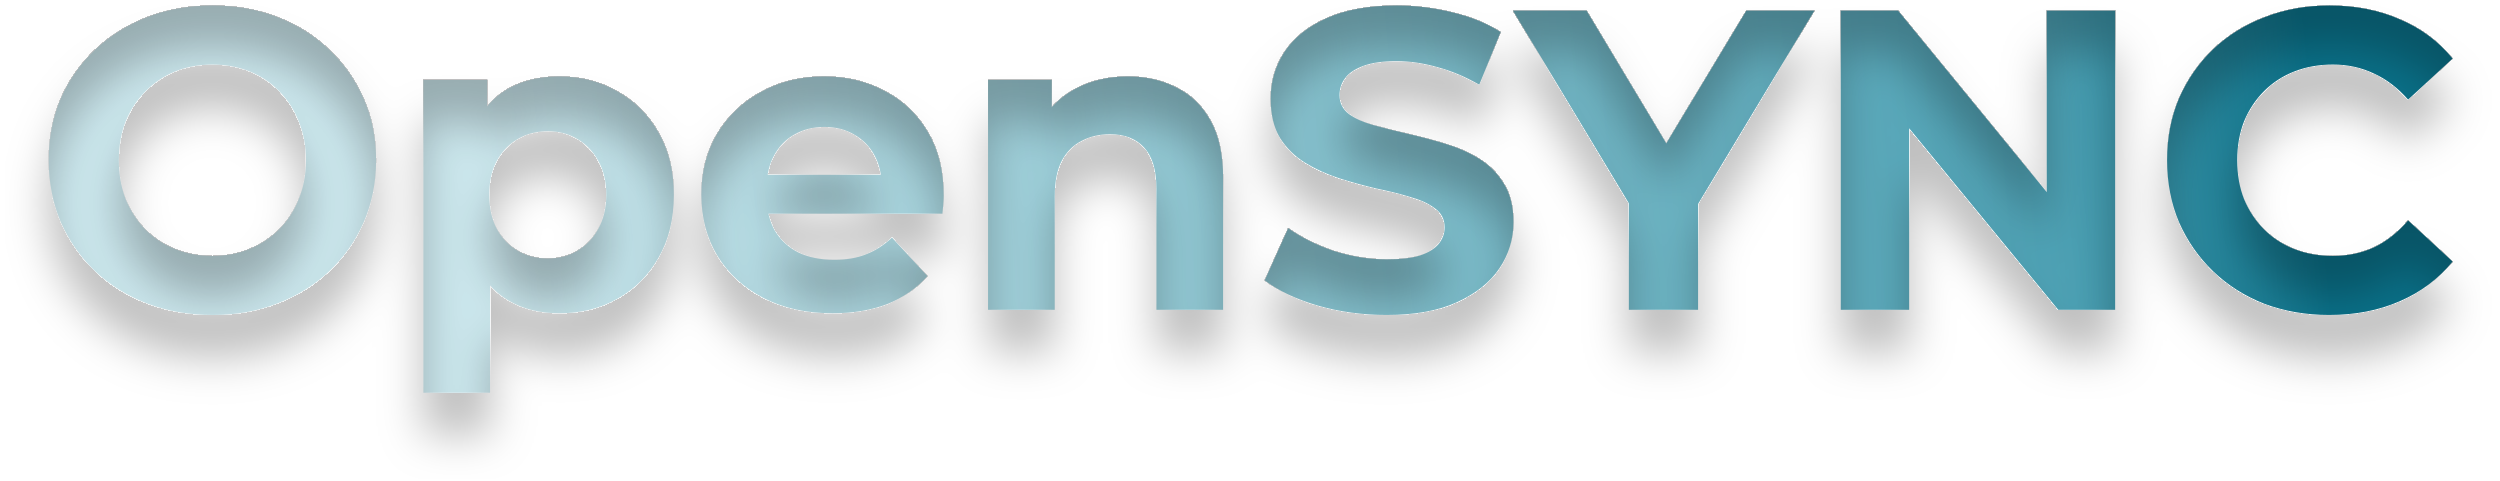
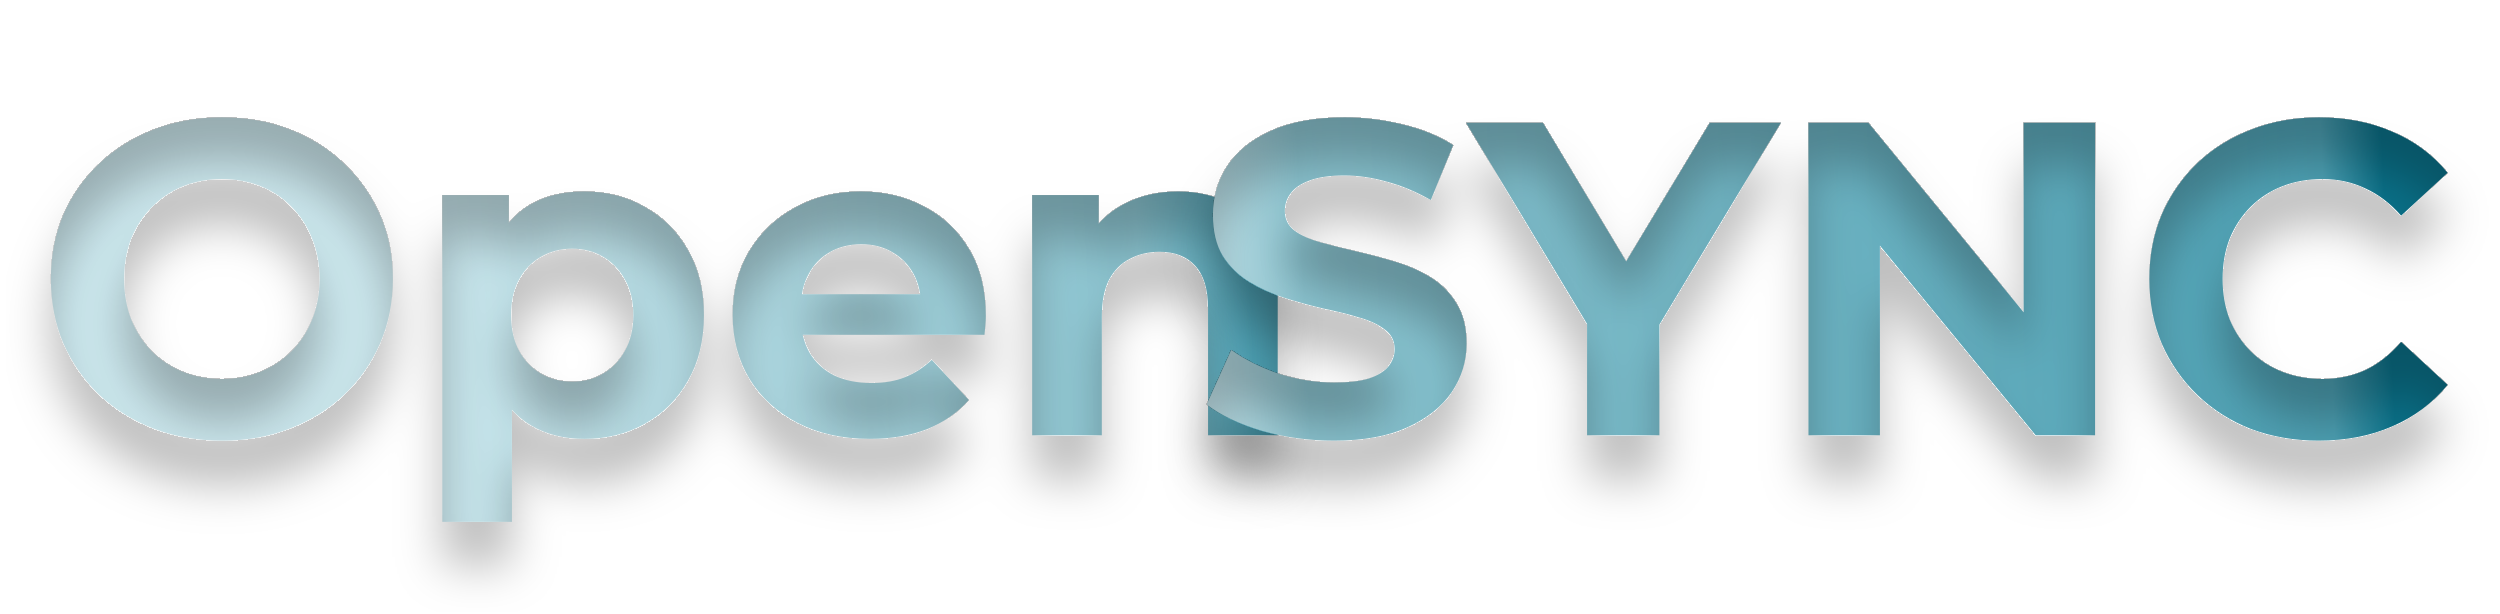
- <svg xmlns="http://www.w3.org/2000/svg" width="234" height="45" viewBox="0 0 234 45" fill="none">
-   <g filter="url(#filter0_di_821_2932)">
-     <path d="M19.92 29.48C17.707 29.48 15.653 29.12 13.76 28.4C11.893 27.68 10.267 26.667 8.88 25.36C7.52 24.053 6.453 22.52 5.68 20.76C4.933 19 4.56 17.08 4.56 15C4.56 12.92 4.933 11 5.68 9.24C6.453 7.48 7.533 5.947 8.92 4.64C10.307 3.333 11.933 2.32 13.8 1.6C15.667 0.88 17.693 0.52 19.88 0.52C22.093 0.52 24.12 0.88 25.96 1.6C27.827 2.32 29.44 3.333 30.8 4.64C32.187 5.947 33.267 7.48 34.04 9.24C34.813 10.973 35.2 12.893 35.2 15C35.2 17.08 34.813 19.013 34.04 20.8C33.267 22.56 32.187 24.093 30.8 25.4C29.44 26.68 27.827 27.68 25.96 28.4C24.12 29.12 22.107 29.48 19.92 29.48ZM19.88 23.96C21.133 23.96 22.28 23.747 23.32 23.32C24.387 22.893 25.32 22.28 26.12 21.48C26.92 20.68 27.533 19.733 27.96 18.64C28.413 17.547 28.64 16.333 28.64 15C28.64 13.667 28.413 12.453 27.96 11.36C27.533 10.267 26.92 9.32 26.12 8.52C25.347 7.72 24.427 7.107 23.36 6.68C22.293 6.253 21.133 6.04 19.88 6.04C18.627 6.04 17.467 6.253 16.4 6.68C15.36 7.107 14.44 7.72 13.64 8.52C12.84 9.32 12.213 10.267 11.76 11.36C11.333 12.453 11.12 13.667 11.12 15C11.12 16.307 11.333 17.52 11.76 18.64C12.213 19.733 12.827 20.68 13.6 21.48C14.4 22.28 15.333 22.893 16.4 23.32C17.467 23.747 18.627 23.96 19.88 23.96ZM52.35 29.32C50.537 29.32 48.95 28.92 47.59 28.12C46.23 27.32 45.163 26.107 44.39 24.48C43.643 22.827 43.27 20.747 43.27 18.24C43.27 15.707 43.63 13.627 44.35 12C45.07 10.373 46.11 9.16 47.47 8.36C48.83 7.56 50.457 7.16 52.35 7.16C54.377 7.16 56.19 7.627 57.79 8.56C59.417 9.467 60.697 10.747 61.63 12.4C62.59 14.053 63.07 16 63.07 18.24C63.07 20.507 62.59 22.467 61.63 24.12C60.697 25.773 59.417 27.053 57.79 27.96C56.19 28.867 54.377 29.32 52.35 29.32ZM39.63 36.76V7.48H45.59V11.88L45.47 18.28L45.87 24.64V36.76H39.63ZM51.27 24.2C52.31 24.2 53.23 23.96 54.03 23.48C54.857 23 55.51 22.32 55.99 21.44C56.497 20.533 56.75 19.467 56.75 18.24C56.75 16.987 56.497 15.92 55.99 15.04C55.51 14.16 54.857 13.48 54.03 13C53.23 12.52 52.31 12.28 51.27 12.28C50.23 12.28 49.297 12.52 48.47 13C47.643 13.48 46.99 14.16 46.51 15.04C46.03 15.92 45.79 16.987 45.79 18.24C45.79 19.467 46.03 20.533 46.51 21.44C46.99 22.32 47.643 23 48.47 23.48C49.297 23.96 50.23 24.2 51.27 24.2ZM77.927 29.32C75.474 29.32 73.314 28.84 71.447 27.88C69.607 26.92 68.18 25.613 67.167 23.96C66.154 22.28 65.647 20.373 65.647 18.24C65.647 16.08 66.141 14.173 67.127 12.52C68.141 10.84 69.514 9.533 71.247 8.6C72.981 7.64 74.941 7.16 77.127 7.16C79.234 7.16 81.127 7.613 82.807 8.52C84.514 9.4 85.861 10.68 86.847 12.36C87.834 14.013 88.327 16 88.327 18.32C88.327 18.56 88.314 18.84 88.287 19.16C88.26 19.453 88.234 19.733 88.207 20H70.727V16.36H84.927L82.527 17.44C82.527 16.32 82.3 15.347 81.847 14.52C81.394 13.693 80.767 13.053 79.967 12.6C79.167 12.12 78.234 11.88 77.167 11.88C76.1 11.88 75.154 12.12 74.327 12.6C73.527 13.053 72.9 13.707 72.447 14.56C71.994 15.387 71.767 16.373 71.767 17.52V18.48C71.767 19.653 72.02 20.693 72.527 21.6C73.061 22.48 73.794 23.16 74.727 23.64C75.687 24.093 76.807 24.32 78.087 24.32C79.234 24.32 80.234 24.147 81.087 23.8C81.967 23.453 82.767 22.933 83.487 22.24L86.807 25.84C85.82 26.96 84.581 27.827 83.087 28.44C81.594 29.027 79.874 29.32 77.927 29.32ZM105.562 7.16C107.268 7.16 108.788 7.507 110.122 8.2C111.482 8.867 112.548 9.907 113.322 11.32C114.095 12.707 114.482 14.493 114.482 16.68V29H108.242V17.64C108.242 15.907 107.855 14.627 107.082 13.8C106.335 12.973 105.268 12.56 103.882 12.56C102.895 12.56 102.002 12.773 101.202 13.2C100.428 13.6 99.815 14.227 99.362 15.08C98.935 15.933 98.722 17.027 98.722 18.36V29H92.482V7.48H98.442V13.44L97.322 11.64C98.095 10.2 99.202 9.093 100.642 8.32C102.082 7.547 103.722 7.16 105.562 7.16ZM129.778 29.48C127.538 29.48 125.391 29.187 123.338 28.6C121.284 27.987 119.631 27.2 118.378 26.24L120.578 21.36C121.778 22.213 123.191 22.92 124.818 23.48C126.471 24.013 128.138 24.28 129.818 24.28C131.098 24.28 132.124 24.16 132.898 23.92C133.698 23.653 134.284 23.293 134.658 22.84C135.031 22.387 135.218 21.867 135.218 21.28C135.218 20.533 134.924 19.947 134.338 19.52C133.751 19.067 132.978 18.707 132.018 18.44C131.058 18.147 129.991 17.88 128.818 17.64C127.671 17.373 126.511 17.053 125.338 16.68C124.191 16.307 123.138 15.827 122.178 15.24C121.218 14.653 120.431 13.88 119.818 12.92C119.231 11.96 118.938 10.733 118.938 9.24C118.938 7.64 119.364 6.187 120.218 4.88C121.098 3.547 122.404 2.493 124.138 1.72C125.898 0.92 128.098 0.52 130.738 0.52C132.498 0.52 134.231 0.733 135.938 1.16C137.644 1.56 139.151 2.173 140.458 3L138.458 7.92C137.151 7.173 135.844 6.627 134.538 6.28C133.231 5.907 131.951 5.72 130.698 5.72C129.444 5.72 128.418 5.867 127.618 6.16C126.818 6.453 126.244 6.84 125.898 7.32C125.551 7.773 125.378 8.307 125.378 8.92C125.378 9.64 125.671 10.227 126.258 10.68C126.844 11.107 127.618 11.453 128.578 11.72C129.538 11.987 130.591 12.253 131.738 12.52C132.911 12.787 134.071 13.093 135.218 13.44C136.391 13.787 137.458 14.253 138.418 14.84C139.378 15.427 140.151 16.2 140.738 17.16C141.351 18.12 141.658 19.333 141.658 20.8C141.658 22.373 141.218 23.813 140.338 25.12C139.458 26.427 138.138 27.48 136.378 28.28C134.644 29.08 132.444 29.48 129.778 29.48ZM152.46 29V17.56L153.94 21.48L141.62 1H148.5L157.94 16.72H153.98L163.46 1H169.82L157.5 21.48L158.94 17.56V29H152.46ZM172.297 29V1H177.657L194.177 21.16H191.577V1H197.977V29H192.657L176.097 8.84H178.697V29H172.297ZM218.001 29.48C215.841 29.48 213.828 29.133 211.961 28.44C210.121 27.72 208.521 26.707 207.161 25.4C205.801 24.093 204.735 22.56 203.961 20.8C203.215 19.04 202.841 17.107 202.841 15C202.841 12.893 203.215 10.96 203.961 9.2C204.735 7.44 205.801 5.907 207.161 4.6C208.548 3.293 210.161 2.293 212.001 1.6C213.841 0.88 215.855 0.52 218.041 0.52C220.468 0.52 222.655 0.947 224.601 1.8C226.575 2.627 228.228 3.853 229.561 5.48L225.401 9.32C224.441 8.227 223.375 7.413 222.201 6.88C221.028 6.32 219.748 6.04 218.361 6.04C217.055 6.04 215.855 6.253 214.761 6.68C213.668 7.107 212.721 7.72 211.921 8.52C211.121 9.32 210.495 10.267 210.041 11.36C209.615 12.453 209.401 13.667 209.401 15C209.401 16.333 209.615 17.547 210.041 18.64C210.495 19.733 211.121 20.68 211.921 21.48C212.721 22.28 213.668 22.893 214.761 23.32C215.855 23.747 217.055 23.96 218.361 23.96C219.748 23.96 221.028 23.693 222.201 23.16C223.375 22.6 224.441 21.76 225.401 20.64L229.561 24.48C228.228 26.107 226.575 27.347 224.601 28.2C222.655 29.053 220.455 29.48 218.001 29.48Z" fill="url(#paint0_linear_821_2932)" />
+ <svg xmlns="http://www.w3.org/2000/svg" width="224" height="55" viewBox="0 0 224 55" fill="none">
+   <g filter="url(#filter0_di_821_2931)">
+     <path d="M19.92 39.48C17.707 39.48 15.653 39.12 13.76 38.4C11.893 37.68 10.267 36.667 8.88 35.36C7.52 34.053 6.453 32.52 5.68 30.76C4.933 29 4.56 27.08 4.56 25C4.56 22.92 4.933 21 5.68 19.24C6.453 17.48 7.533 15.947 8.92 14.64C10.307 13.333 11.933 12.32 13.8 11.6C15.667 10.88 17.693 10.52 19.88 10.52C22.093 10.52 24.12 10.88 25.96 11.6C27.827 12.32 29.44 13.333 30.8 14.64C32.187 15.947 33.267 17.48 34.04 19.24C34.813 20.973 35.2 22.893 35.2 25C35.2 27.08 34.813 29.013 34.04 30.8C33.267 32.56 32.187 34.093 30.8 35.4C29.44 36.68 27.827 37.68 25.96 38.4C24.12 39.12 22.107 39.48 19.92 39.48ZM19.88 33.96C21.133 33.96 22.28 33.747 23.32 33.32C24.387 32.893 25.32 32.28 26.12 31.48C26.92 30.68 27.533 29.733 27.96 28.64C28.413 27.547 28.64 26.333 28.64 25C28.64 23.667 28.413 22.453 27.96 21.36C27.533 20.267 26.92 19.32 26.12 18.52C25.347 17.72 24.427 17.107 23.36 16.68C22.293 16.253 21.133 16.04 19.88 16.04C18.627 16.04 17.467 16.253 16.4 16.68C15.36 17.107 14.44 17.72 13.64 18.52C12.84 19.32 12.213 20.267 11.76 21.36C11.333 22.453 11.12 23.667 11.12 25C11.12 26.307 11.333 27.52 11.76 28.64C12.213 29.733 12.827 30.68 13.6 31.48C14.4 32.28 15.333 32.893 16.4 33.32C17.467 33.747 18.627 33.96 19.88 33.96ZM52.35 39.32C50.537 39.32 48.95 38.92 47.59 38.12C46.23 37.32 45.163 36.107 44.39 34.48C43.643 32.827 43.27 30.747 43.27 28.24C43.27 25.707 43.63 23.627 44.35 22C45.07 20.373 46.11 19.16 47.47 18.36C48.83 17.56 50.457 17.16 52.35 17.16C54.377 17.16 56.19 17.627 57.79 18.56C59.417 19.467 60.697 20.747 61.63 22.4C62.59 24.053 63.07 26 63.07 28.24C63.07 30.507 62.59 32.467 61.63 34.12C60.697 35.773 59.417 37.053 57.79 37.96C56.19 38.867 54.377 39.32 52.35 39.32ZM39.63 46.76V17.48H45.59V21.88L45.47 28.28L45.87 34.64V46.76H39.63ZM51.27 34.2C52.31 34.2 53.23 33.96 54.03 33.48C54.857 33 55.51 32.32 55.99 31.44C56.497 30.533 56.75 29.467 56.75 28.24C56.75 26.987 56.497 25.92 55.99 25.04C55.51 24.16 54.857 23.48 54.03 23C53.23 22.52 52.31 22.28 51.27 22.28C50.23 22.28 49.297 22.52 48.47 23C47.643 23.48 46.99 24.16 46.51 25.04C46.03 25.92 45.79 26.987 45.79 28.24C45.79 29.467 46.03 30.533 46.51 31.44C46.99 32.32 47.643 33 48.47 33.48C49.297 33.96 50.23 34.2 51.27 34.2ZM77.927 39.32C75.474 39.32 73.314 38.84 71.447 37.88C69.607 36.92 68.18 35.613 67.167 33.96C66.154 32.28 65.647 30.373 65.647 28.24C65.647 26.08 66.141 24.173 67.127 22.52C68.141 20.84 69.514 19.533 71.247 18.6C72.981 17.64 74.941 17.16 77.127 17.16C79.234 17.16 81.127 17.613 82.807 18.52C84.514 19.4 85.861 20.68 86.847 22.36C87.834 24.013 88.327 26 88.327 28.32C88.327 28.56 88.314 28.84 88.287 29.16C88.26 29.453 88.234 29.733 88.207 30H70.727V26.36H84.927L82.527 27.44C82.527 26.32 82.3 25.347 81.847 24.52C81.394 23.693 80.767 23.053 79.967 22.6C79.167 22.12 78.234 21.88 77.167 21.88C76.1 21.88 75.154 22.12 74.327 22.6C73.527 23.053 72.9 23.707 72.447 24.56C71.994 25.387 71.767 26.373 71.767 27.52V28.48C71.767 29.653 72.02 30.693 72.527 31.6C73.061 32.48 73.794 33.16 74.727 33.64C75.687 34.093 76.807 34.32 78.087 34.32C79.234 34.32 80.234 34.147 81.087 33.8C81.967 33.453 82.767 32.933 83.487 32.24L86.807 35.84C85.82 36.96 84.581 37.827 83.087 38.44C81.594 39.027 79.874 39.32 77.927 39.32ZM105.562 17.16C107.268 17.16 108.788 17.507 110.122 18.2C111.482 18.867 112.548 19.907 113.322 21.32C114.095 22.707 114.482 24.493 114.482 26.68V39H108.242V27.64C108.242 25.907 107.855 24.627 107.082 23.8C106.335 22.973 105.268 22.56 103.882 22.56C102.895 22.56 102.002 22.773 101.202 23.2C100.428 23.6 99.815 24.227 99.362 25.08C98.935 25.933 98.722 27.027 98.722 28.36V39H92.482V17.48H98.442V23.44L97.322 21.64C98.095 20.2 99.202 19.093 100.642 18.32C102.082 17.547 103.722 17.16 105.562 17.16Z" fill="url(#paint0_linear_821_2931)" />
+   </g>
+   <g filter="url(#filter1_di_821_2931)">
+     <path d="M119.52 39.48C117.28 39.48 115.133 39.187 113.08 38.6C111.027 37.987 109.373 37.2 108.12 36.24L110.32 31.36C111.52 32.213 112.933 32.92 114.56 33.48C116.213 34.013 117.88 34.28 119.56 34.28C120.84 34.28 121.867 34.16 122.64 33.92C123.44 33.653 124.027 33.293 124.4 32.84C124.773 32.387 124.96 31.867 124.96 31.28C124.96 30.533 124.667 29.947 124.08 29.52C123.493 29.067 122.72 28.707 121.76 28.44C120.8 28.147 119.733 27.88 118.56 27.64C117.413 27.373 116.253 27.053 115.08 26.68C113.933 26.307 112.88 25.827 111.92 25.24C110.96 24.653 110.173 23.88 109.56 22.92C108.973 21.96 108.68 20.733 108.68 19.24C108.68 17.64 109.107 16.187 109.96 14.88C110.84 13.547 112.147 12.493 113.88 11.72C115.64 10.92 117.84 10.52 120.48 10.52C122.24 10.52 123.973 10.733 125.68 11.16C127.387 11.56 128.893 12.173 130.2 13L128.2 17.92C126.893 17.173 125.587 16.627 124.28 16.28C122.973 15.907 121.693 15.72 120.44 15.72C119.187 15.72 118.16 15.867 117.36 16.16C116.56 16.453 115.987 16.84 115.64 17.32C115.293 17.773 115.12 18.307 115.12 18.92C115.12 19.64 115.413 20.227 116 20.68C116.587 21.107 117.36 21.453 118.32 21.72C119.28 21.987 120.333 22.253 121.48 22.52C122.653 22.787 123.813 23.093 124.96 23.44C126.133 23.787 127.2 24.253 128.16 24.84C129.12 25.427 129.893 26.2 130.48 27.16C131.093 28.12 131.4 29.333 131.4 30.8C131.4 32.373 130.96 33.813 130.08 35.12C129.2 36.427 127.88 37.48 126.12 38.28C124.387 39.08 122.187 39.48 119.52 39.48ZM142.202 39V27.56L143.682 31.48L131.362 11H138.242L147.682 26.72H143.722L153.202 11H159.562L147.242 31.48L148.682 27.56V39H142.202ZM162.039 39V11H167.399L183.919 31.16H181.319V11H187.719V39H182.399L165.839 18.84H168.439V39H162.039ZM207.743 39.48C205.583 39.48 203.57 39.133 201.703 38.44C199.863 37.72 198.263 36.707 196.903 35.4C195.543 34.093 194.477 32.56 193.703 30.8C192.957 29.04 192.583 27.107 192.583 25C192.583 22.893 192.957 20.96 193.703 19.2C194.477 17.44 195.543 15.907 196.903 14.6C198.29 13.293 199.903 12.293 201.743 11.6C203.583 10.88 205.597 10.52 207.783 10.52C210.21 10.52 212.397 10.947 214.343 11.8C216.317 12.627 217.97 13.853 219.303 15.48L215.143 19.32C214.183 18.227 213.117 17.413 211.943 16.88C210.77 16.32 209.49 16.04 208.103 16.04C206.797 16.04 205.597 16.253 204.503 16.68C203.41 17.107 202.463 17.72 201.663 18.52C200.863 19.32 200.237 20.267 199.783 21.36C199.357 22.453 199.143 23.667 199.143 25C199.143 26.333 199.357 27.547 199.783 28.64C200.237 29.733 200.863 30.68 201.663 31.48C202.463 32.28 203.41 32.893 204.503 33.32C205.597 33.747 206.797 33.96 208.103 33.96C209.49 33.96 210.77 33.693 211.943 33.16C213.117 32.6 214.183 31.76 215.143 30.64L219.303 34.48C217.97 36.107 216.317 37.347 214.343 38.2C212.397 39.053 210.197 39.48 207.743 39.48Z" fill="url(#paint1_linear_821_2931)" />
  </g>
  <defs>
-     <filter id="filter0_di_821_2932" x="0.56" y="0.52" width="233.001" height="44.24" filterUnits="userSpaceOnUse" color-interpolation-filters="sRGB">
+     <filter id="filter0_di_821_2931" x="0.56" y="10.52" width="117.922" height="44.24" filterUnits="userSpaceOnUse" color-interpolation-filters="sRGB">
      <feFlood flood-opacity="0" result="BackgroundImageFix" />
      <feColorMatrix in="SourceAlpha" type="matrix" values="0 0 0 0 0 0 0 0 0 0 0 0 0 0 0 0 0 0 127 0" result="hardAlpha" />
      <feOffset dy="4" />
      <feGaussianBlur stdDeviation="2" />
      <feComposite in2="hardAlpha" operator="out" />
      <feColorMatrix type="matrix" values="0 0 0 0 0 0 0 0 0 0 0 0 0 0 0 0 0 0 0.25 0" />
-       <feBlend mode="normal" in2="BackgroundImageFix" result="effect1_dropShadow_821_2932" />
-       <feBlend mode="normal" in="SourceGraphic" in2="effect1_dropShadow_821_2932" result="shape" />
+       <feBlend mode="normal" in2="BackgroundImageFix" result="effect1_dropShadow_821_2931" />
+       <feBlend mode="normal" in="SourceGraphic" in2="effect1_dropShadow_821_2931" result="shape" />
      <feColorMatrix in="SourceAlpha" type="matrix" values="0 0 0 0 0 0 0 0 0 0 0 0 0 0 0 0 0 0 127 0" result="hardAlpha" />
      <feOffset dy="4" />
      <feGaussianBlur stdDeviation="2" />
      <feComposite in2="hardAlpha" operator="arithmetic" k2="-1" k3="1" />
      <feColorMatrix type="matrix" values="0 0 0 0 0 0 0 0 0 0 0 0 0 0 0 0 0 0 0.25 0" />
-       <feBlend mode="normal" in2="shape" result="effect2_innerShadow_821_2932" />
+       <feBlend mode="normal" in2="shape" result="effect2_innerShadow_821_2931" />
    </filter>
-     <linearGradient id="paint0_linear_821_2932" x1="-0.611" y1="-0.5" x2="215.826" y2="-20.658" gradientUnits="userSpaceOnUse">
-       <stop offset="0.205" stop-color="#CBE7ED" />
-       <stop offset="0.531" stop-color="#8AC3CF" />
-       <stop offset="0.88" stop-color="#4CA0B3" />
+     <filter id="filter1_di_821_2931" x="104.12" y="10.52" width="119.183" height="36.96" filterUnits="userSpaceOnUse" color-interpolation-filters="sRGB">
+       <feFlood flood-opacity="0" result="BackgroundImageFix" />
+       <feColorMatrix in="SourceAlpha" type="matrix" values="0 0 0 0 0 0 0 0 0 0 0 0 0 0 0 0 0 0 127 0" result="hardAlpha" />
+       <feOffset dy="4" />
+       <feGaussianBlur stdDeviation="2" />
+       <feComposite in2="hardAlpha" operator="out" />
+       <feColorMatrix type="matrix" values="0 0 0 0 0 0 0 0 0 0 0 0 0 0 0 0 0 0 0.25 0" />
+       <feBlend mode="normal" in2="BackgroundImageFix" result="effect1_dropShadow_821_2931" />
+       <feBlend mode="normal" in="SourceGraphic" in2="effect1_dropShadow_821_2931" result="shape" />
+       <feColorMatrix in="SourceAlpha" type="matrix" values="0 0 0 0 0 0 0 0 0 0 0 0 0 0 0 0 0 0 127 0" result="hardAlpha" />
+       <feOffset dy="4" />
+       <feGaussianBlur stdDeviation="2" />
+       <feComposite in2="hardAlpha" operator="arithmetic" k2="-1" k3="1" />
+       <feColorMatrix type="matrix" values="0 0 0 0 0 0 0 0 0 0 0 0 0 0 0 0 0 0 0.25 0" />
+       <feBlend mode="normal" in2="shape" result="effect2_innerShadow_821_2931" />
+     </filter>
+     <linearGradient id="paint0_linear_821_2931" x1="1.179" y1="9.5" x2="111.051" y2="4.339" gradientUnits="userSpaceOnUse">
+       <stop offset="0.307" stop-color="#CBE7ED" />
+       <stop offset="0.909" stop-color="#8AC3CF" />
+       <stop offset="1" stop-color="#4CA0B3" />
+     </linearGradient>
+     <linearGradient id="paint1_linear_821_2931" x1="105.195" y1="9.5" x2="214.116" y2="4.428" gradientUnits="userSpaceOnUse">
+       <stop stop-color="#CBE7ED" />
+       <stop offset="0.1" stop-color="#8AC3CF" />
+       <stop offset="0.94" stop-color="#4CA0B3" />
      <stop offset="0.99" stop-color="#0A7189" />
    </linearGradient>
  </defs>
</svg>
